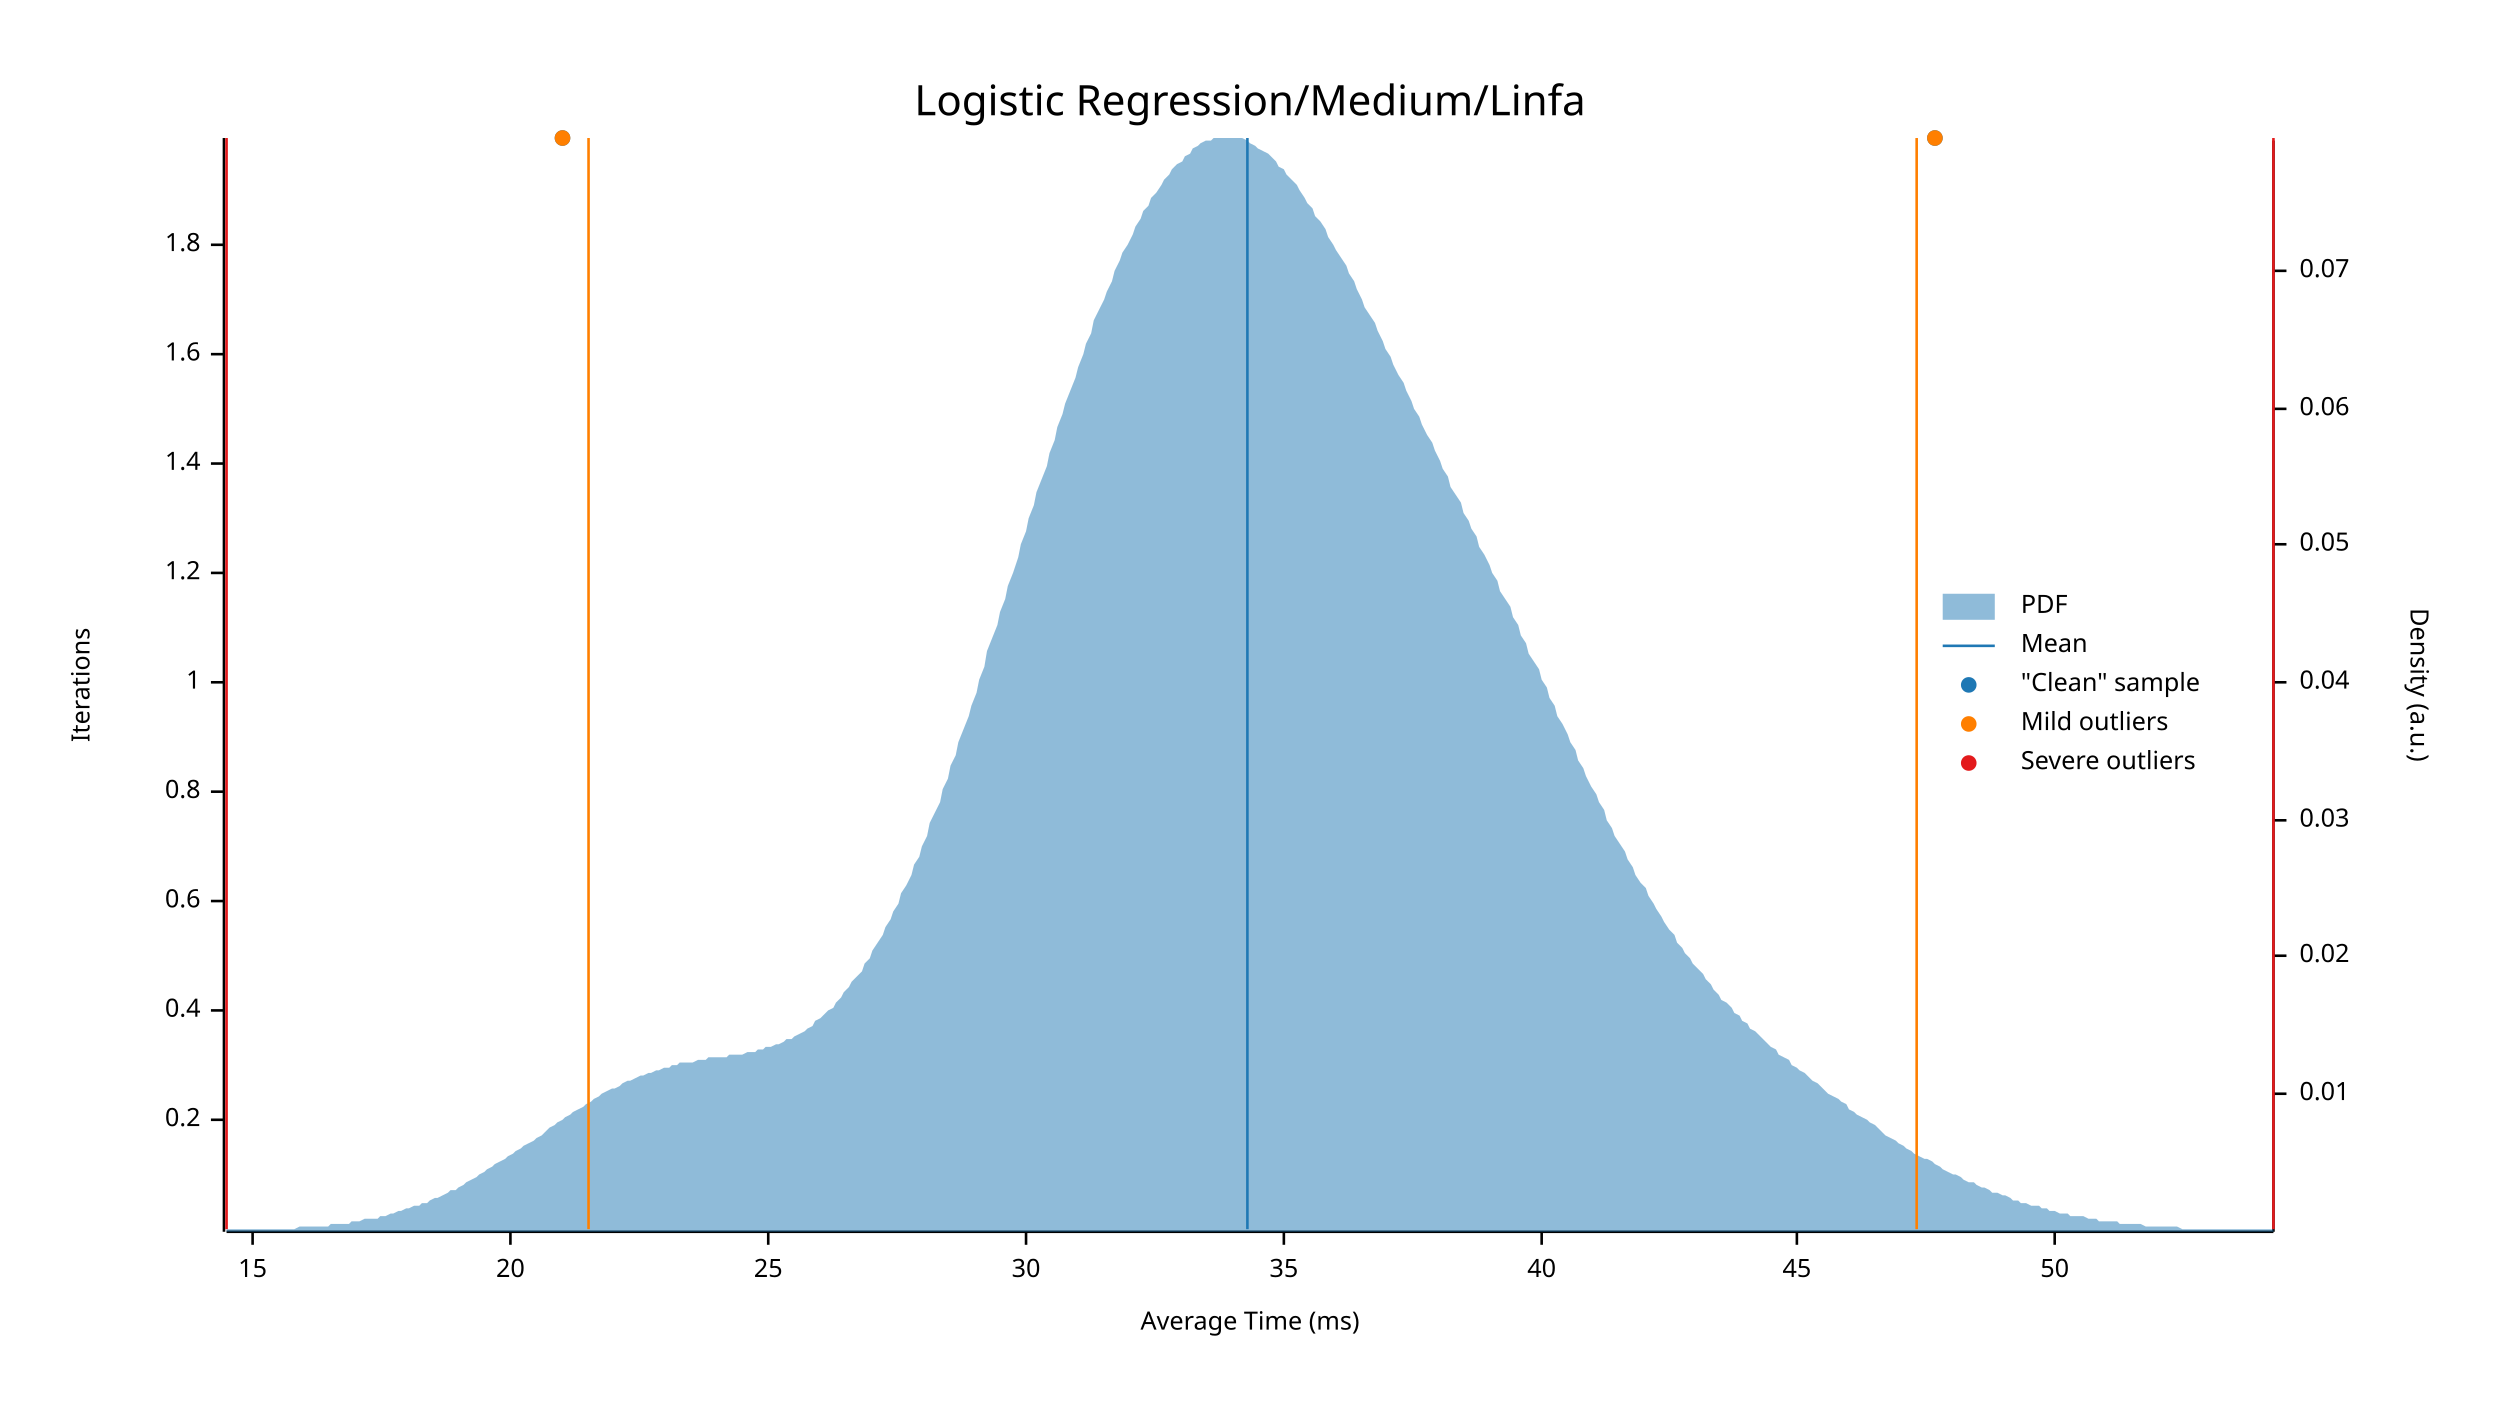
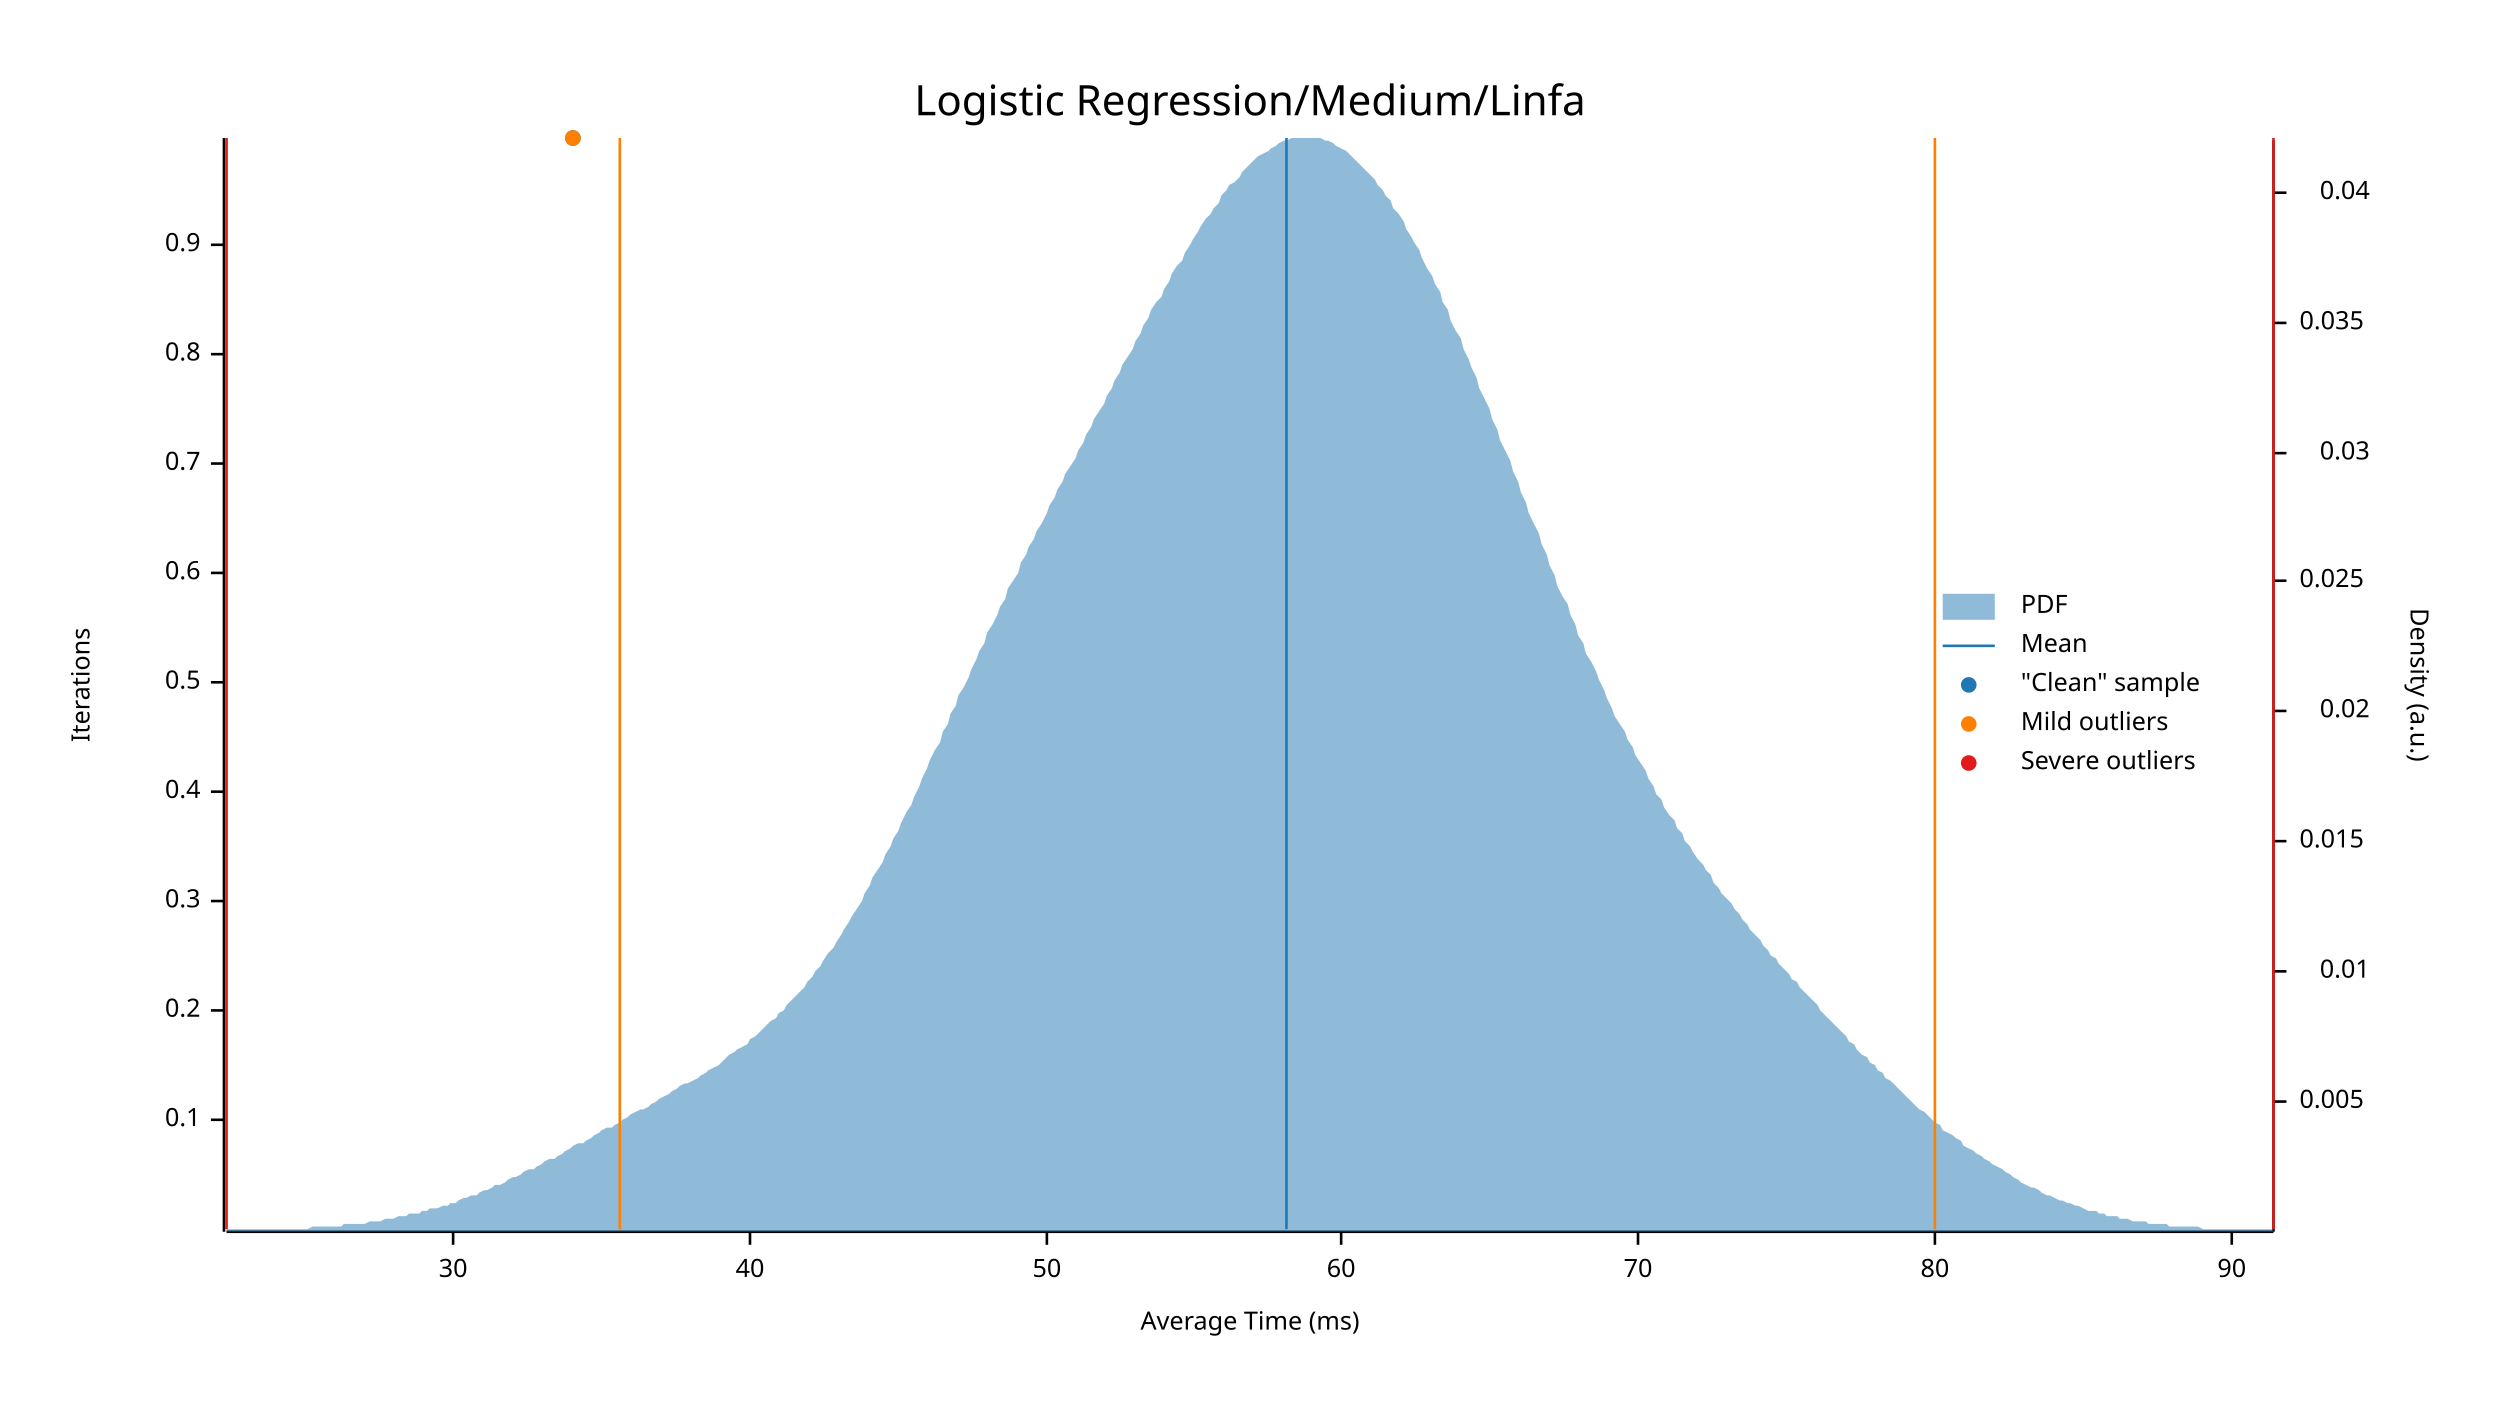
<svg xmlns="http://www.w3.org/2000/svg" width="960" height="540" viewBox="0 0 960 540">
  <text x="480" y="32" dy="0.76em" text-anchor="middle" font-family="sans-serif" font-size="16.129" opacity="1" fill="#000000">
Logistic Regression/Medium/Linfa
</text>
  <text x="27" y="263" dy="0.76em" text-anchor="middle" font-family="sans-serif" font-size="9.677" opacity="1" fill="#000000" transform="rotate(270, 27, 263)">
Iterations
</text>
  <text x="480" y="513" dy="-0.5ex" text-anchor="middle" font-family="sans-serif" font-size="9.677" opacity="1" fill="#000000">
Average Time (ms)
</text>
  <polyline fill="none" opacity="1" stroke="#000000" stroke-width="1" points="86,53 86,473 " />
  <text x="77" y="430" dy="0.5ex" text-anchor="end" font-family="sans-serif" font-size="9.677" opacity="1" fill="#000000">
- 0.2
+ 0.1
</text>
  <polyline fill="none" opacity="1" stroke="#000000" stroke-width="1" points="81,430 86,430 " />
  <text x="77" y="388" dy="0.5ex" text-anchor="end" font-family="sans-serif" font-size="9.677" opacity="1" fill="#000000">
- 0.4
+ 0.2
</text>
  <polyline fill="none" opacity="1" stroke="#000000" stroke-width="1" points="81,388 86,388 " />
  <text x="77" y="346" dy="0.5ex" text-anchor="end" font-family="sans-serif" font-size="9.677" opacity="1" fill="#000000">
- 0.6
+ 0.3
</text>
  <polyline fill="none" opacity="1" stroke="#000000" stroke-width="1" points="81,346 86,346 " />
  <text x="77" y="304" dy="0.5ex" text-anchor="end" font-family="sans-serif" font-size="9.677" opacity="1" fill="#000000">
- 0.8
+ 0.4
</text>
  <polyline fill="none" opacity="1" stroke="#000000" stroke-width="1" points="81,304 86,304 " />
  <text x="77" y="262" dy="0.5ex" text-anchor="end" font-family="sans-serif" font-size="9.677" opacity="1" fill="#000000">
- 1
+ 0.5
</text>
  <polyline fill="none" opacity="1" stroke="#000000" stroke-width="1" points="81,262 86,262 " />
  <text x="77" y="220" dy="0.5ex" text-anchor="end" font-family="sans-serif" font-size="9.677" opacity="1" fill="#000000">
- 1.2
+ 0.6
</text>
  <polyline fill="none" opacity="1" stroke="#000000" stroke-width="1" points="81,220 86,220 " />
  <text x="77" y="178" dy="0.5ex" text-anchor="end" font-family="sans-serif" font-size="9.677" opacity="1" fill="#000000">
- 1.4
+ 0.7
</text>
  <polyline fill="none" opacity="1" stroke="#000000" stroke-width="1" points="81,178 86,178 " />
  <text x="77" y="136" dy="0.5ex" text-anchor="end" font-family="sans-serif" font-size="9.677" opacity="1" fill="#000000">
- 1.6
+ 0.8
</text>
  <polyline fill="none" opacity="1" stroke="#000000" stroke-width="1" points="81,136 86,136 " />
  <text x="77" y="94" dy="0.5ex" text-anchor="end" font-family="sans-serif" font-size="9.677" opacity="1" fill="#000000">
- 1.8
+ 0.9
</text>
  <polyline fill="none" opacity="1" stroke="#000000" stroke-width="1" points="81,94 86,94 " />
  <polyline fill="none" opacity="1" stroke="#000000" stroke-width="1" points="87,473 873,473 " />
-   <text x="97" y="483" dy="0.76em" text-anchor="middle" font-family="sans-serif" font-size="9.677" opacity="1" fill="#000000">
- 15
- </text>
-   <polyline fill="none" opacity="1" stroke="#000000" stroke-width="1" points="97,473 97,478 " />
-   <text x="196" y="483" dy="0.76em" text-anchor="middle" font-family="sans-serif" font-size="9.677" opacity="1" fill="#000000">
- 20
- </text>
-   <polyline fill="none" opacity="1" stroke="#000000" stroke-width="1" points="196,473 196,478 " />
-   <text x="295" y="483" dy="0.76em" text-anchor="middle" font-family="sans-serif" font-size="9.677" opacity="1" fill="#000000">
- 25
- </text>
-   <polyline fill="none" opacity="1" stroke="#000000" stroke-width="1" points="295,473 295,478 " />
-   <text x="394" y="483" dy="0.76em" text-anchor="middle" font-family="sans-serif" font-size="9.677" opacity="1" fill="#000000">
+   <text x="174" y="483" dy="0.76em" text-anchor="middle" font-family="sans-serif" font-size="9.677" opacity="1" fill="#000000">
30
</text>
-   <polyline fill="none" opacity="1" stroke="#000000" stroke-width="1" points="394,473 394,478 " />
-   <text x="493" y="483" dy="0.76em" text-anchor="middle" font-family="sans-serif" font-size="9.677" opacity="1" fill="#000000">
- 35
- </text>
-   <polyline fill="none" opacity="1" stroke="#000000" stroke-width="1" points="493,473 493,478 " />
-   <text x="592" y="483" dy="0.76em" text-anchor="middle" font-family="sans-serif" font-size="9.677" opacity="1" fill="#000000">
+   <polyline fill="none" opacity="1" stroke="#000000" stroke-width="1" points="174,473 174,478 " />
+   <text x="288" y="483" dy="0.76em" text-anchor="middle" font-family="sans-serif" font-size="9.677" opacity="1" fill="#000000">
40
</text>
-   <polyline fill="none" opacity="1" stroke="#000000" stroke-width="1" points="592,473 592,478 " />
-   <text x="690" y="483" dy="0.76em" text-anchor="middle" font-family="sans-serif" font-size="9.677" opacity="1" fill="#000000">
- 45
- </text>
-   <polyline fill="none" opacity="1" stroke="#000000" stroke-width="1" points="690,473 690,478 " />
-   <text x="789" y="483" dy="0.76em" text-anchor="middle" font-family="sans-serif" font-size="9.677" opacity="1" fill="#000000">
+   <polyline fill="none" opacity="1" stroke="#000000" stroke-width="1" points="288,473 288,478 " />
+   <text x="402" y="483" dy="0.76em" text-anchor="middle" font-family="sans-serif" font-size="9.677" opacity="1" fill="#000000">
50
</text>
-   <polyline fill="none" opacity="1" stroke="#000000" stroke-width="1" points="789,473 789,478 " />
+   <polyline fill="none" opacity="1" stroke="#000000" stroke-width="1" points="402,473 402,478 " />
+   <text x="515" y="483" dy="0.76em" text-anchor="middle" font-family="sans-serif" font-size="9.677" opacity="1" fill="#000000">
+ 60
+ </text>
+   <polyline fill="none" opacity="1" stroke="#000000" stroke-width="1" points="515,473 515,478 " />
+   <text x="629" y="483" dy="0.76em" text-anchor="middle" font-family="sans-serif" font-size="9.677" opacity="1" fill="#000000">
+ 70
+ </text>
+   <polyline fill="none" opacity="1" stroke="#000000" stroke-width="1" points="629,473 629,478 " />
+   <text x="743" y="483" dy="0.76em" text-anchor="middle" font-family="sans-serif" font-size="9.677" opacity="1" fill="#000000">
+ 80
+ </text>
+   <polyline fill="none" opacity="1" stroke="#000000" stroke-width="1" points="743,473 743,478 " />
+   <text x="857" y="483" dy="0.76em" text-anchor="middle" font-family="sans-serif" font-size="9.677" opacity="1" fill="#000000">
+ 90
+ </text>
+   <polyline fill="none" opacity="1" stroke="#000000" stroke-width="1" points="857,473 857,478 " />
  <text x="933" y="263" dy="0.76em" text-anchor="middle" font-family="sans-serif" font-size="9.677" opacity="1" fill="#000000" transform="rotate(90, 933, 263)">
Density (a.u.)
</text>
  <polyline fill="none" opacity="1" stroke="#000000" stroke-width="1" points="873,54 873,473 " />
-   <text x="883" y="420" dy="0.5ex" text-anchor="start" font-family="sans-serif" font-size="9.677" opacity="1" fill="#000000">
+   <text x="883" y="423" dy="0.5ex" text-anchor="start" font-family="sans-serif" font-size="9.677" opacity="1" fill="#000000">
+ 0.005
+ </text>
+   <polyline fill="none" opacity="1" stroke="#000000" stroke-width="1" points="873,423 878,423 " />
+   <text x="910" y="373" dy="0.5ex" text-anchor="end" font-family="sans-serif" font-size="9.677" opacity="1" fill="#000000">
0.01
</text>
-   <polyline fill="none" opacity="1" stroke="#000000" stroke-width="1" points="873,420 878,420 " />
-   <text x="883" y="367" dy="0.5ex" text-anchor="start" font-family="sans-serif" font-size="9.677" opacity="1" fill="#000000">
+   <polyline fill="none" opacity="1" stroke="#000000" stroke-width="1" points="873,373 878,373 " />
+   <text x="883" y="323" dy="0.5ex" text-anchor="start" font-family="sans-serif" font-size="9.677" opacity="1" fill="#000000">
+ 0.015
+ </text>
+   <polyline fill="none" opacity="1" stroke="#000000" stroke-width="1" points="873,323 878,323 " />
+   <text x="910" y="273" dy="0.5ex" text-anchor="end" font-family="sans-serif" font-size="9.677" opacity="1" fill="#000000">
0.02
</text>
-   <polyline fill="none" opacity="1" stroke="#000000" stroke-width="1" points="873,367 878,367 " />
-   <text x="883" y="315" dy="0.5ex" text-anchor="start" font-family="sans-serif" font-size="9.677" opacity="1" fill="#000000">
+   <polyline fill="none" opacity="1" stroke="#000000" stroke-width="1" points="873,273 878,273 " />
+   <text x="883" y="223" dy="0.5ex" text-anchor="start" font-family="sans-serif" font-size="9.677" opacity="1" fill="#000000">
+ 0.025
+ </text>
+   <polyline fill="none" opacity="1" stroke="#000000" stroke-width="1" points="873,223 878,223 " />
+   <text x="910" y="174" dy="0.5ex" text-anchor="end" font-family="sans-serif" font-size="9.677" opacity="1" fill="#000000">
0.03
</text>
-   <polyline fill="none" opacity="1" stroke="#000000" stroke-width="1" points="873,315 878,315 " />
-   <text x="883" y="262" dy="0.5ex" text-anchor="start" font-family="sans-serif" font-size="9.677" opacity="1" fill="#000000">
+   <polyline fill="none" opacity="1" stroke="#000000" stroke-width="1" points="873,174 878,174 " />
+   <text x="883" y="124" dy="0.5ex" text-anchor="start" font-family="sans-serif" font-size="9.677" opacity="1" fill="#000000">
+ 0.035
+ </text>
+   <polyline fill="none" opacity="1" stroke="#000000" stroke-width="1" points="873,124 878,124 " />
+   <text x="910" y="74" dy="0.5ex" text-anchor="end" font-family="sans-serif" font-size="9.677" opacity="1" fill="#000000">
0.04
</text>
-   <polyline fill="none" opacity="1" stroke="#000000" stroke-width="1" points="873,262 878,262 " />
-   <text x="883" y="209" dy="0.5ex" text-anchor="start" font-family="sans-serif" font-size="9.677" opacity="1" fill="#000000">
- 0.05
- </text>
-   <polyline fill="none" opacity="1" stroke="#000000" stroke-width="1" points="873,209 878,209 " />
-   <text x="883" y="157" dy="0.5ex" text-anchor="start" font-family="sans-serif" font-size="9.677" opacity="1" fill="#000000">
- 0.06
- </text>
-   <polyline fill="none" opacity="1" stroke="#000000" stroke-width="1" points="873,157 878,157 " />
-   <text x="883" y="104" dy="0.5ex" text-anchor="start" font-family="sans-serif" font-size="9.677" opacity="1" fill="#000000">
- 0.07
- </text>
-   <polyline fill="none" opacity="1" stroke="#000000" stroke-width="1" points="873,104 878,104 " />
-   <polygon opacity="0.5" fill="#1F78B4" points="87,472 88,472 90,472 91,472 93,472 94,472 96,472 98,472 99,472 101,472 102,472 104,472 105,472 107,472 109,472 110,472 112,472 113,472 115,471 116,471 118,471 120,471 121,471 123,471 124,471 126,471 127,470 129,470 131,470 132,470 134,470 135,469 137,469 138,469 140,468 142,468 143,468 145,468 146,467 148,467 150,466 151,466 153,465 154,465 156,464 157,464 159,463 161,463 162,462 164,462 165,461 167,460 168,460 170,459 172,458 173,457 175,457 176,456 178,455 179,454 181,453 183,452 184,451 186,450 187,449 189,448 190,447 192,446 194,445 195,444 197,443 198,442 200,441 201,440 203,439 205,438 206,437 208,436 209,435 211,433 213,432 214,431 216,430 217,429 219,428 220,427 222,426 224,425 225,424 227,423 228,422 230,421 231,420 233,419 235,418 236,418 238,417 239,416 241,415 242,415 244,414 246,413 247,413 249,412 250,412 252,411 253,411 255,410 257,410 258,409 260,409 261,408 263,408 264,408 266,408 268,407 269,407 271,407 272,406 274,406 276,406 277,406 279,406 280,405 282,405 283,405 285,405 287,404 288,404 290,404 291,403 293,403 294,402 296,402 298,401 299,401 301,400 302,399 304,399 305,398 307,397 309,396 310,395 312,394 313,392 315,391 316,390 318,388 320,387 321,385 323,383 324,381 326,379 327,377 329,375 331,373 332,370 334,368 335,365 337,362 339,359 340,356 342,353 343,350 345,347 346,343 348,340 350,336 351,332 353,329 354,325 356,321 357,316 359,312 361,308 362,303 364,299 365,294 367,290 368,285 370,280 372,275 373,271 375,266 376,261 378,256 379,250 381,245 383,240 384,235 386,230 387,225 389,220 391,214 392,209 394,204 395,199 397,194 398,189 400,184 402,179 403,174 405,169 406,164 408,159 409,155 411,150 413,145 414,141 416,136 417,132 419,128 420,123 422,119 424,115 425,112 427,108 428,104 430,100 431,97 433,94 435,90 436,87 438,84 439,81 441,79 442,76 444,74 446,71 447,69 449,67 450,65 452,63 454,62 455,60 457,59 458,57 460,56 461,55 463,54 465,54 466,53 468,53 469,53 471,53 472,53 474,53 476,53 477,53 479,54 480,55 482,56 483,57 485,58 487,59 488,60 490,62 491,64 493,65 494,67 496,69 498,71 499,73 501,76 502,78 504,80 505,83 507,85 509,88 510,91 512,94 513,96 515,99 517,102 518,105 520,108 521,111 523,115 524,118 526,121 528,124 529,127 531,131 532,134 534,137 535,140 537,144 539,147 540,150 542,154 543,157 545,160 546,163 548,167 550,170 551,173 553,177 554,180 556,183 557,187 559,190 561,193 562,197 564,200 565,203 567,206 568,210 570,213 572,217 573,220 575,223 576,227 578,230 580,233 581,237 583,240 584,244 586,247 587,251 589,254 591,257 592,261 594,264 595,268 597,271 598,275 600,278 602,282 603,285 605,288 606,292 608,295 609,298 611,302 613,305 614,308 616,311 617,315 619,318 620,321 622,324 624,327 625,330 627,333 628,336 630,339 632,341 633,344 635,347 636,349 638,352 639,354 641,357 643,359 644,362 646,364 647,366 649,368 650,370 652,372 654,374 655,376 657,378 658,380 660,382 661,384 663,385 665,387 666,389 668,390 669,392 671,393 672,395 674,396 676,398 677,399 679,401 680,402 682,403 683,405 685,406 687,407 688,409 690,410 691,411 693,412 695,414 696,415 698,416 699,417 701,419 702,420 704,421 706,422 707,423 709,424 710,426 712,427 713,428 715,429 717,430 718,431 720,432 721,433 723,435 724,436 726,437 728,438 729,439 731,440 732,441 734,442 735,443 737,444 739,445 740,445 742,446 743,447 745,448 746,449 748,450 750,451 751,451 753,452 754,453 756,454 758,454 759,455 761,456 762,456 764,457 765,458 767,458 769,459 770,459 772,460 773,461 775,461 776,462 778,462 780,463 781,463 783,463 784,464 786,464 787,465 789,465 791,466 792,466 794,466 795,467 797,467 798,467 800,467 802,468 803,468 805,468 806,469 808,469 809,469 811,469 813,469 814,470 816,470 817,470 819,470 821,470 822,470 824,471 825,471 827,471 828,471 830,471 832,471 833,471 835,471 836,471 838,472 839,472 841,472 843,472 844,472 846,472 847,472 849,472 850,472 852,472 854,472 855,472 857,472 858,472 860,472 861,472 863,472 865,472 866,472 868,472 869,472 871,472 873,472 873,473 87,473 " />
-   <polyline fill="none" opacity="1" stroke="#1F78B4" stroke-width="1" points="479,472 479,53 " />
-   <polyline fill="none" opacity="1" stroke="#FF7F00" stroke-width="1" points="226,472 226,53 " />
-   <polyline fill="none" opacity="1" stroke="#FF7F00" stroke-width="1" points="736,472 736,53 " />
+   <polyline fill="none" opacity="1" stroke="#000000" stroke-width="1" points="873,74 878,74 " />
+   <polygon opacity="0.5" fill="#1F78B4" points="87,472 88,472 90,472 91,472 93,472 94,472 96,472 98,472 99,472 101,472 102,472 104,472 105,472 107,472 109,472 110,472 112,472 113,472 115,472 116,472 118,472 120,471 121,471 123,471 124,471 126,471 127,471 129,471 131,471 132,470 134,470 135,470 137,470 138,470 140,470 142,469 143,469 145,469 146,469 148,468 150,468 151,468 153,467 154,467 156,467 157,466 159,466 161,466 162,465 164,465 165,464 167,464 168,464 170,463 172,463 173,462 175,462 176,461 178,460 179,460 181,459 183,459 184,458 186,457 187,457 189,456 190,455 192,455 194,454 195,453 197,452 198,452 200,451 201,450 203,449 205,449 206,448 208,447 209,446 211,445 213,445 214,444 216,443 217,442 219,441 220,440 222,439 224,439 225,438 227,437 228,436 230,435 231,434 233,433 235,433 236,432 238,431 239,430 241,429 242,428 244,427 246,426 247,426 249,425 250,424 252,423 253,422 255,421 257,420 258,419 260,418 261,417 263,416 264,416 266,415 268,414 269,413 271,412 272,411 274,410 276,409 277,408 279,406 280,405 282,404 283,403 285,402 287,401 288,399 290,398 291,397 293,395 294,394 296,392 298,391 299,389 301,388 302,386 304,384 305,383 307,381 309,379 310,377 312,375 313,373 315,371 316,369 318,366 320,364 321,362 323,359 324,357 326,354 327,352 329,349 331,346 332,343 334,340 335,337 337,334 339,331 340,328 342,325 343,322 345,319 346,316 348,312 350,309 351,306 353,302 354,299 356,295 357,292 359,288 361,285 362,281 364,278 365,274 367,271 368,267 370,264 372,260 373,257 375,253 376,250 378,247 379,243 381,240 383,236 384,233 386,230 387,226 389,223 391,220 392,216 394,213 395,210 397,207 398,204 400,201 402,197 403,194 405,191 406,188 408,185 409,182 411,179 413,176 414,173 416,170 417,167 419,164 420,161 422,158 424,155 425,152 427,149 428,146 430,143 431,140 433,137 435,134 436,131 438,128 439,125 441,122 442,119 444,116 446,114 447,111 449,108 450,105 452,102 454,100 455,97 457,94 458,92 460,89 461,87 463,84 465,82 466,80 468,78 469,75 471,73 472,71 474,70 476,68 477,66 479,64 480,63 482,61 483,60 485,59 487,58 488,57 490,56 491,55 493,54 494,54 496,53 498,53 499,53 501,53 502,53 504,53 505,53 507,53 509,54 510,54 512,55 513,56 515,57 517,58 518,59 520,61 521,62 523,64 524,65 526,67 528,69 529,71 531,73 532,75 534,77 535,80 537,82 539,85 540,88 542,91 543,93 545,96 546,99 548,103 550,106 551,109 553,112 554,116 556,119 557,123 559,127 561,130 562,134 564,138 565,141 567,145 568,149 570,153 572,157 573,161 575,165 576,169 578,173 580,177 581,181 583,185 584,189 586,193 587,197 589,201 591,205 592,209 594,213 595,217 597,221 598,225 600,229 602,232 603,236 605,240 606,244 608,247 609,251 611,254 613,258 614,261 616,265 617,268 619,272 620,275 622,278 624,281 625,284 627,287 628,290 630,293 632,296 633,299 635,302 636,305 638,307 639,310 641,313 643,315 644,318 646,320 647,323 649,325 650,327 652,330 654,332 655,334 657,336 658,339 660,341 661,343 663,345 665,347 666,349 668,351 669,353 671,355 672,357 674,359 676,361 677,363 679,365 680,367 682,368 683,370 685,372 687,374 688,376 690,377 691,379 693,381 695,383 696,384 698,386 699,388 701,390 702,391 704,393 706,395 707,396 709,398 710,400 712,401 713,403 715,405 717,406 718,408 720,409 721,411 723,412 724,414 726,415 728,417 729,418 731,420 732,421 734,423 735,424 737,426 739,427 740,428 742,430 743,431 745,432 746,434 748,435 750,436 751,437 753,438 754,440 756,441 758,442 759,443 761,444 762,445 764,446 765,447 767,448 769,449 770,450 772,451 773,452 775,453 776,454 778,455 780,456 781,456 783,457 784,458 786,459 787,459 789,460 791,461 792,461 794,462 795,462 797,463 798,463 800,464 802,465 803,465 805,465 806,466 808,466 809,467 811,467 813,467 814,468 816,468 817,468 819,469 821,469 822,469 824,469 825,470 827,470 828,470 830,470 832,470 833,471 835,471 836,471 838,471 839,471 841,471 843,471 844,471 846,472 847,472 849,472 850,472 852,472 854,472 855,472 857,472 858,472 860,472 861,472 863,472 865,472 866,472 868,472 869,472 871,472 873,472 873,473 87,473 " />
+   <polyline fill="none" opacity="1" stroke="#1F78B4" stroke-width="1" points="494,472 494,53 " />
+   <polyline fill="none" opacity="1" stroke="#FF7F00" stroke-width="1" points="238,472 238,53 " />
+   <polyline fill="none" opacity="1" stroke="#FF7F00" stroke-width="1" points="743,472 743,53 " />
  <polyline fill="none" opacity="1" stroke="#E31A1C" stroke-width="1" points="87,472 87,53 " />
  <polyline fill="none" opacity="1" stroke="#E31A1C" stroke-width="1" points="873,472 873,53 " />
-   <circle cx="216" cy="53" r="3" opacity="1" fill="#1F78B4" stroke="none" stroke-width="1" />
-   <circle cx="743" cy="53" r="3" opacity="1" fill="#1F78B4" stroke="none" stroke-width="1" />
-   <circle cx="216" cy="53" r="3" opacity="1" fill="#FF7F00" stroke="none" stroke-width="1" />
-   <circle cx="743" cy="53" r="3" opacity="1" fill="#FF7F00" stroke="none" stroke-width="1" />
+   <circle cx="220" cy="53" r="3" opacity="1" fill="#1F78B4" stroke="none" stroke-width="1" />
+   <circle cx="220" cy="53" r="3" opacity="1" fill="#FF7F00" stroke="none" stroke-width="1" />
  <text x="776" y="228" dy="0.76em" text-anchor="start" font-family="sans-serif" font-size="9.677" opacity="1" fill="#000000">
PDF
</text>
  <text x="776" y="243" dy="0.76em" text-anchor="start" font-family="sans-serif" font-size="9.677" opacity="1" fill="#000000">
Mean
</text>
  <text x="776" y="258" dy="0.76em" text-anchor="start" font-family="sans-serif" font-size="9.677" opacity="1" fill="#000000">
"Clean" sample
</text>
  <text x="776" y="273" dy="0.76em" text-anchor="start" font-family="sans-serif" font-size="9.677" opacity="1" fill="#000000">
Mild outliers
</text>
  <text x="776" y="288" dy="0.76em" text-anchor="start" font-family="sans-serif" font-size="9.677" opacity="1" fill="#000000">
Severe outliers
</text>
  <rect x="746" y="228" width="20" height="10" opacity="0.5" fill="#1F78B4" stroke="none" />
  <polyline fill="none" opacity="1" stroke="#1F78B4" stroke-width="1" points="746,248 766,248 " />
  <circle cx="756" cy="263" r="3" opacity="1" fill="#1F78B4" stroke="none" stroke-width="1" />
  <circle cx="756" cy="278" r="3" opacity="1" fill="#FF7F00" stroke="none" stroke-width="1" />
  <circle cx="756" cy="293" r="3" opacity="1" fill="#E31A1C" stroke="none" stroke-width="1" />
</svg>
